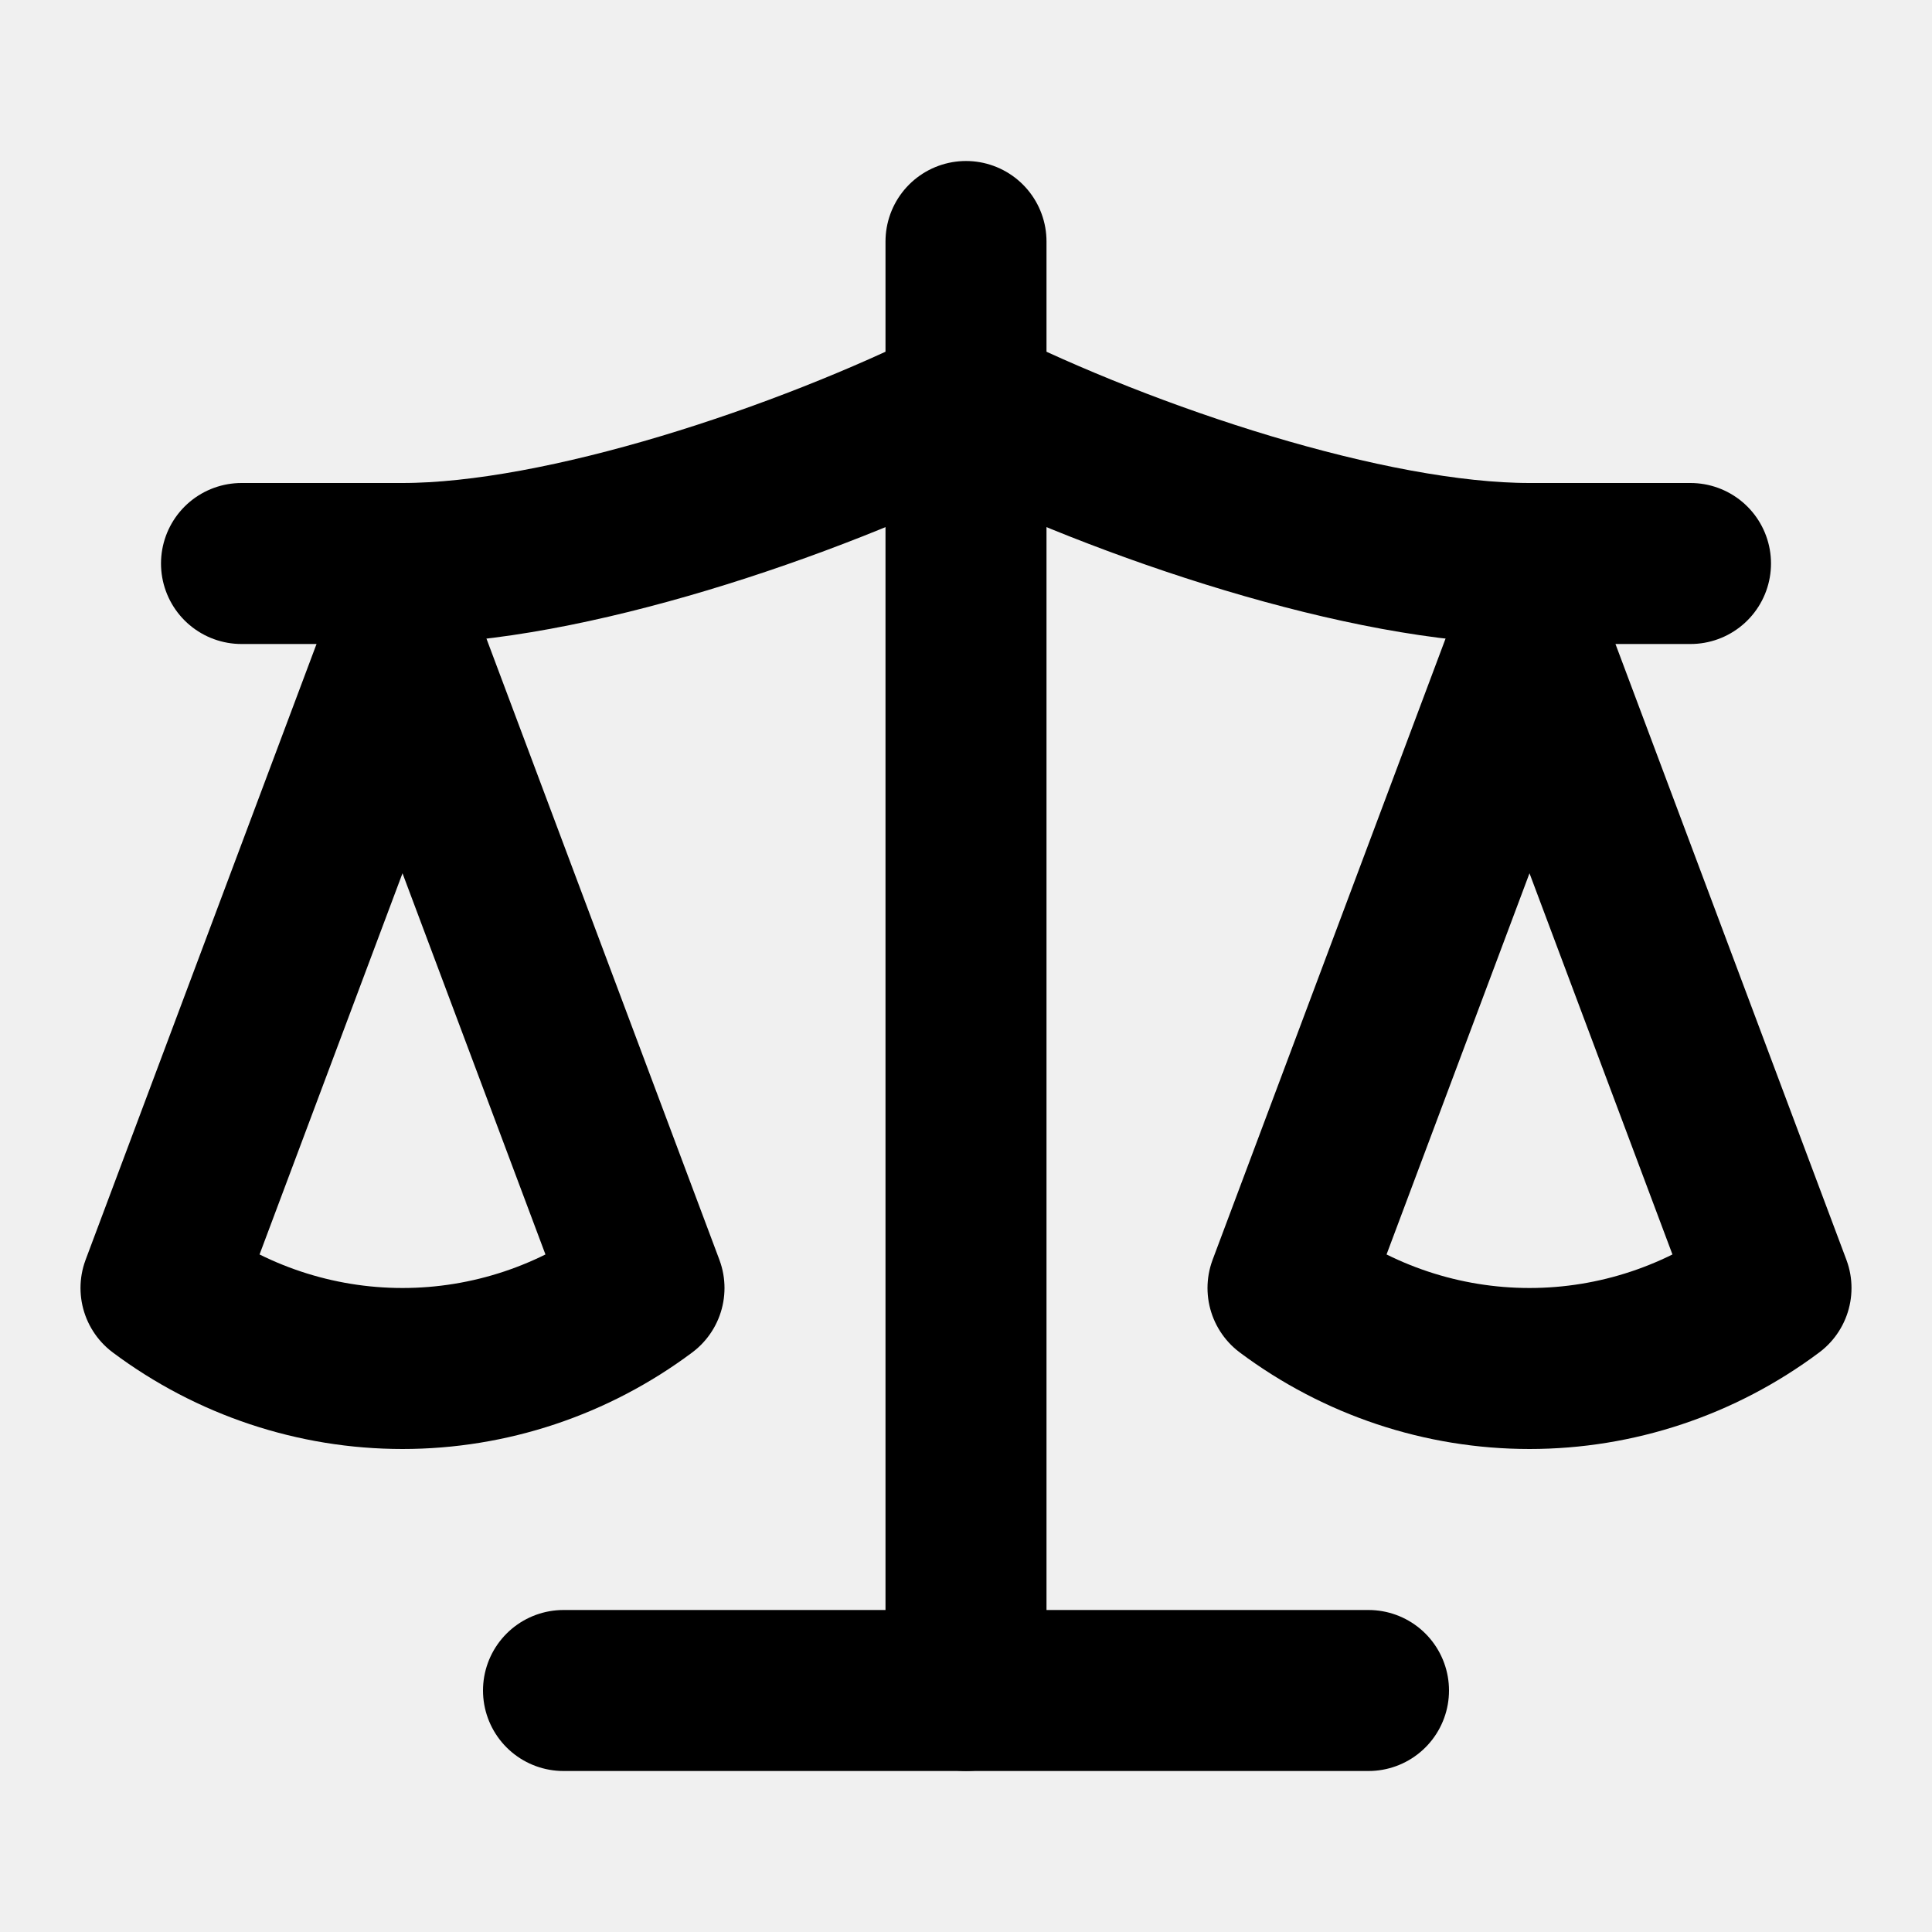
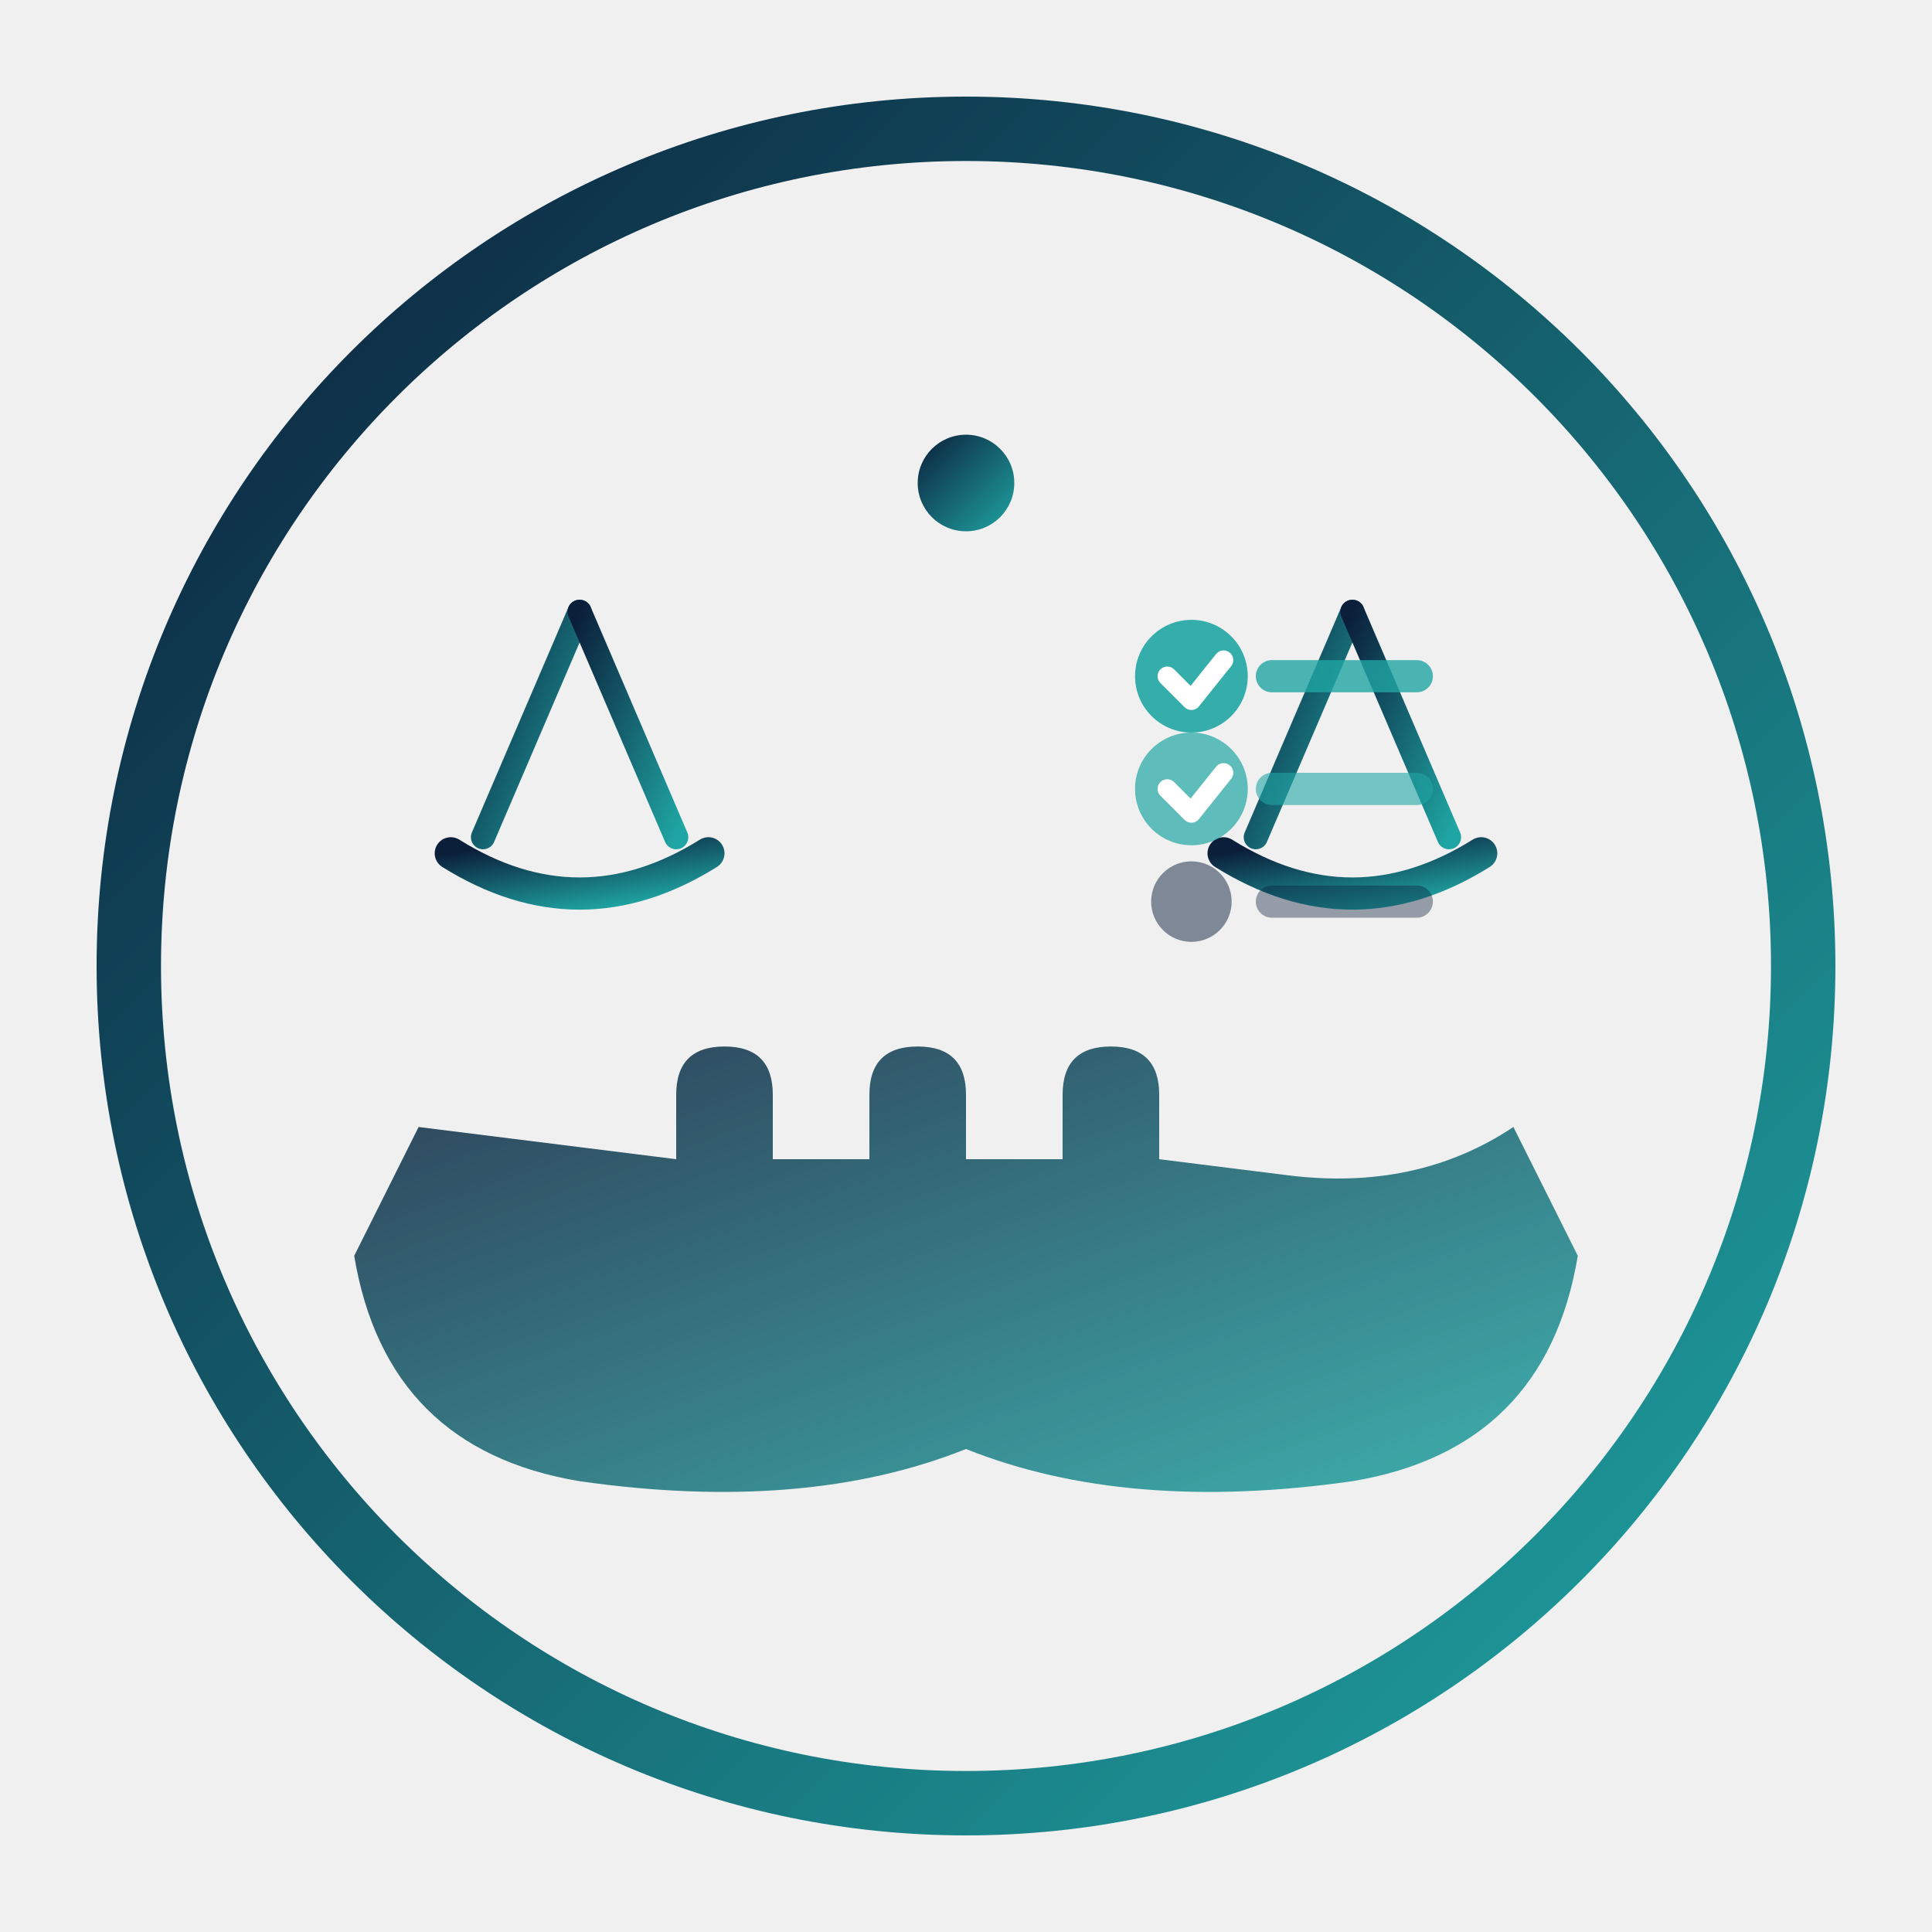
- <svg xmlns="http://www.w3.org/2000/svg" viewBox="0 0 24 24" fill="none" stroke="currentColor" stroke-width="2" stroke-linecap="round" stroke-linejoin="round" class="lucide lucide-scale">
-   <path d="m16 16 3-8 3 8c-.87.65-1.92 1-3 1s-2.13-.35-3-1Z" />
-   <path d="m2 16 3-8 3 8c-.87.65-1.92 1-3 1s-2.13-.35-3-1Z" />
-   <path d="M7 21h10" />
-   <path d="M12 3v18" />
-   <path d="M3 7h2c2 0 5-1 7-2 2 1 5 2 7 2h2" />
+ <svg xmlns="http://www.w3.org/2000/svg" viewBox="0 0 120 120" fill="none">
+   <defs>
+     <linearGradient id="circleGrad" x1="0%" y1="0%" x2="100%" y2="100%">
+       <stop offset="0%" stop-color="#0B1F3B" />
+       <stop offset="100%" stop-color="#1FA5A3" />
+     </linearGradient>
+     <linearGradient id="iconGrad" x1="0%" y1="0%" x2="100%" y2="100%">
+       <stop offset="0%" stop-color="#0B1F3B" />
+       <stop offset="100%" stop-color="#1FA5A3" />
+     </linearGradient>
+     <clipPath id="circle">
+       <circle cx="60" cy="60" r="52" />
+     </clipPath>
+   </defs>
+   <circle cx="60" cy="60" r="52" stroke="url(#circleGrad)" stroke-width="4" fill="none" />
+   <path d="M22 78 Q24 90 36 92 Q50 94 60 90 Q70 94 84 92 Q96 90 98 78 L94 70 Q88 74 80 73 L72 72 L72 68 Q72 65 69 65 Q66 65 66 68 L66 72 L60 72 L60 68 Q60 65 57 65 Q54 65 54 68 L54 72 L48 72 L48 68 Q48 65 45 65 Q42 65 42 68 L42 72 L26 70 Z" fill="url(#iconGrad)" opacity="0.85" />
+   <line x1="60" y1="30" x2="60" y2="65" stroke="url(#iconGrad)" stroke-width="3" stroke-linecap="round" />
+   <line x1="36" y1="38" x2="84" y2="38" stroke="url(#iconGrad)" stroke-width="2.5" stroke-linecap="round" />
+   <circle cx="60" cy="30" r="3" fill="url(#iconGrad)" />
+   <line x1="36" y1="38" x2="30" y2="52" stroke="url(#iconGrad)" stroke-width="1.5" stroke-linecap="round" />
+   <line x1="36" y1="38" x2="42" y2="52" stroke="url(#iconGrad)" stroke-width="1.5" stroke-linecap="round" />
+   <path d="M28 53 Q36 58 44 53" stroke="url(#iconGrad)" stroke-width="2" stroke-linecap="round" fill="none" />
+   <line x1="84" y1="38" x2="78" y2="52" stroke="url(#iconGrad)" stroke-width="1.5" stroke-linecap="round" />
+   <line x1="84" y1="38" x2="90" y2="52" stroke="url(#iconGrad)" stroke-width="1.5" stroke-linecap="round" />
+   <path d="M76 53 Q84 58 92 53" stroke="url(#iconGrad)" stroke-width="2" stroke-linecap="round" fill="none" />
+   <circle cx="74" cy="42" r="3.5" fill="#1FA5A3" opacity="0.9" />
+   <path d="M72.5 42 L74 43.5 L76 41" stroke="white" stroke-width="1.2" stroke-linecap="round" stroke-linejoin="round" fill="none" />
+   <line x1="79" y1="42" x2="88" y2="42" stroke="#1FA5A3" stroke-width="2" stroke-linecap="round" opacity="0.8" />
+   <circle cx="74" cy="49" r="3.5" fill="#1FA5A3" opacity="0.7" />
+   <path d="M72.5 49 L74 50.5 L76 48" stroke="white" stroke-width="1.2" stroke-linecap="round" stroke-linejoin="round" fill="none" />
+   <line x1="79" y1="49" x2="88" y2="49" stroke="#1FA5A3" stroke-width="2" stroke-linecap="round" opacity="0.6" />
+   <circle cx="74" cy="56" r="2.5" fill="#0B1F3B" opacity="0.5" />
+   <line x1="79" y1="56" x2="88" y2="56" stroke="#0B1F3B" stroke-width="2" stroke-linecap="round" opacity="0.4" />
</svg>
